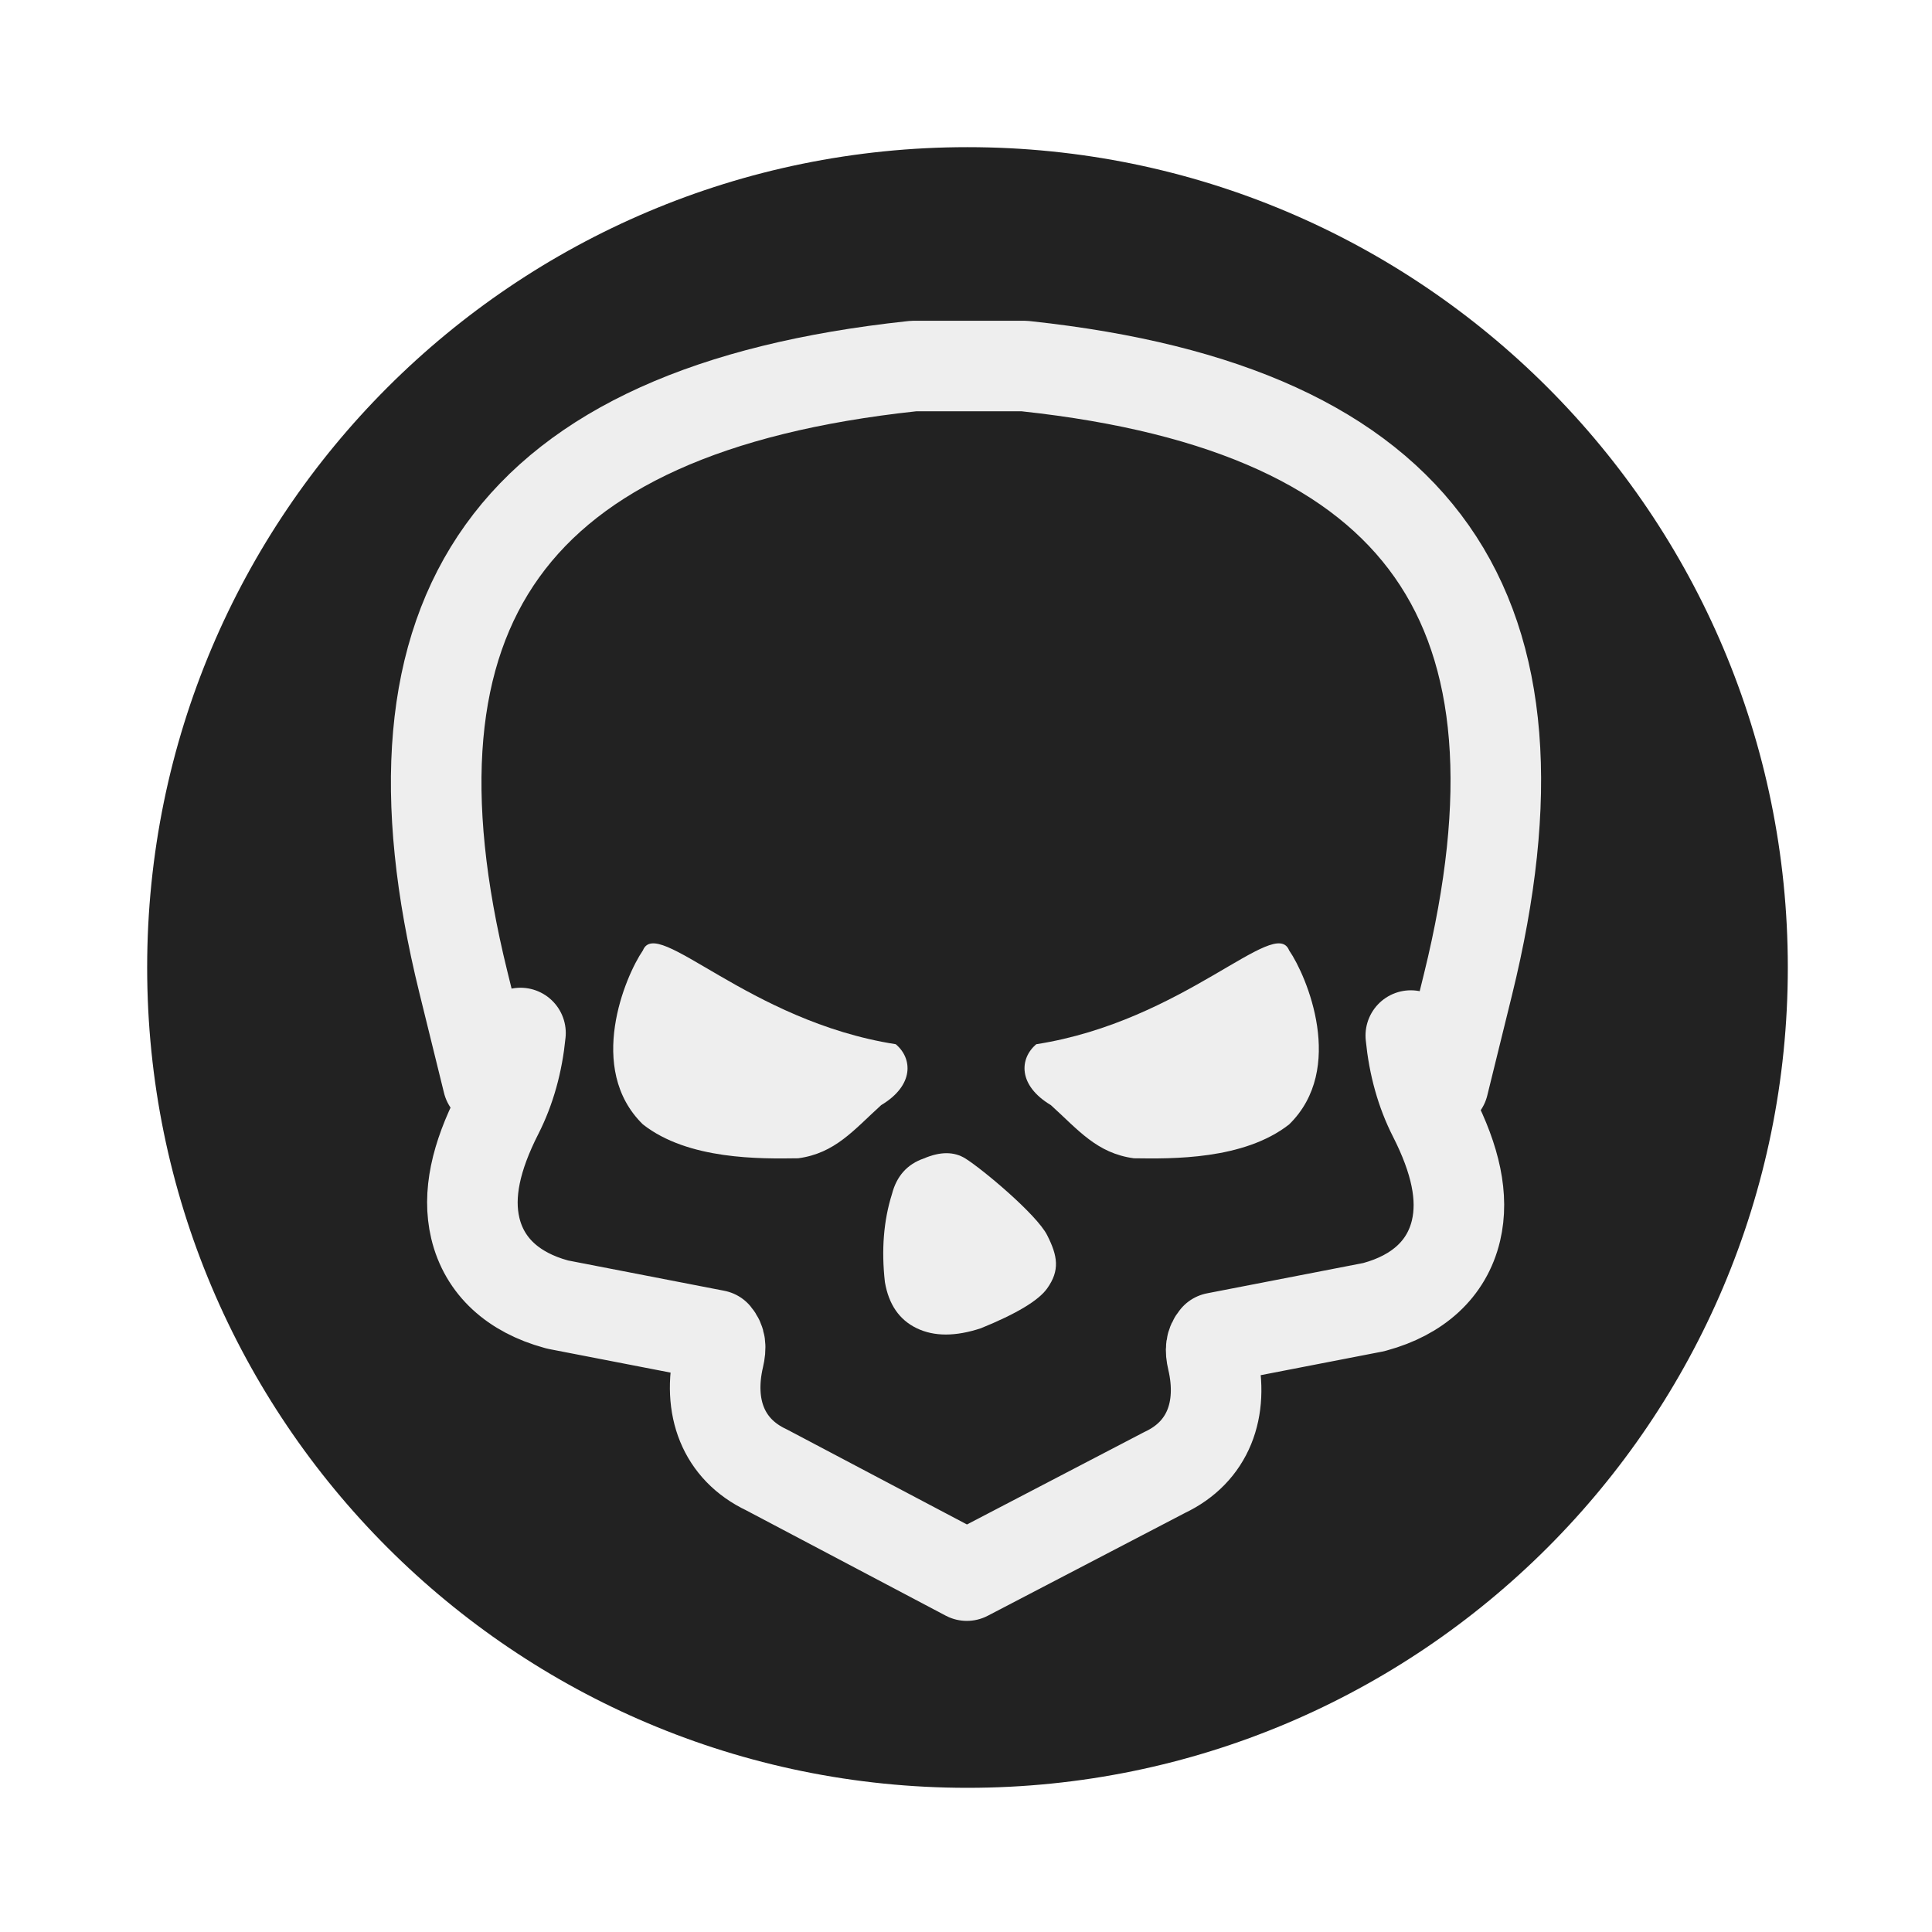
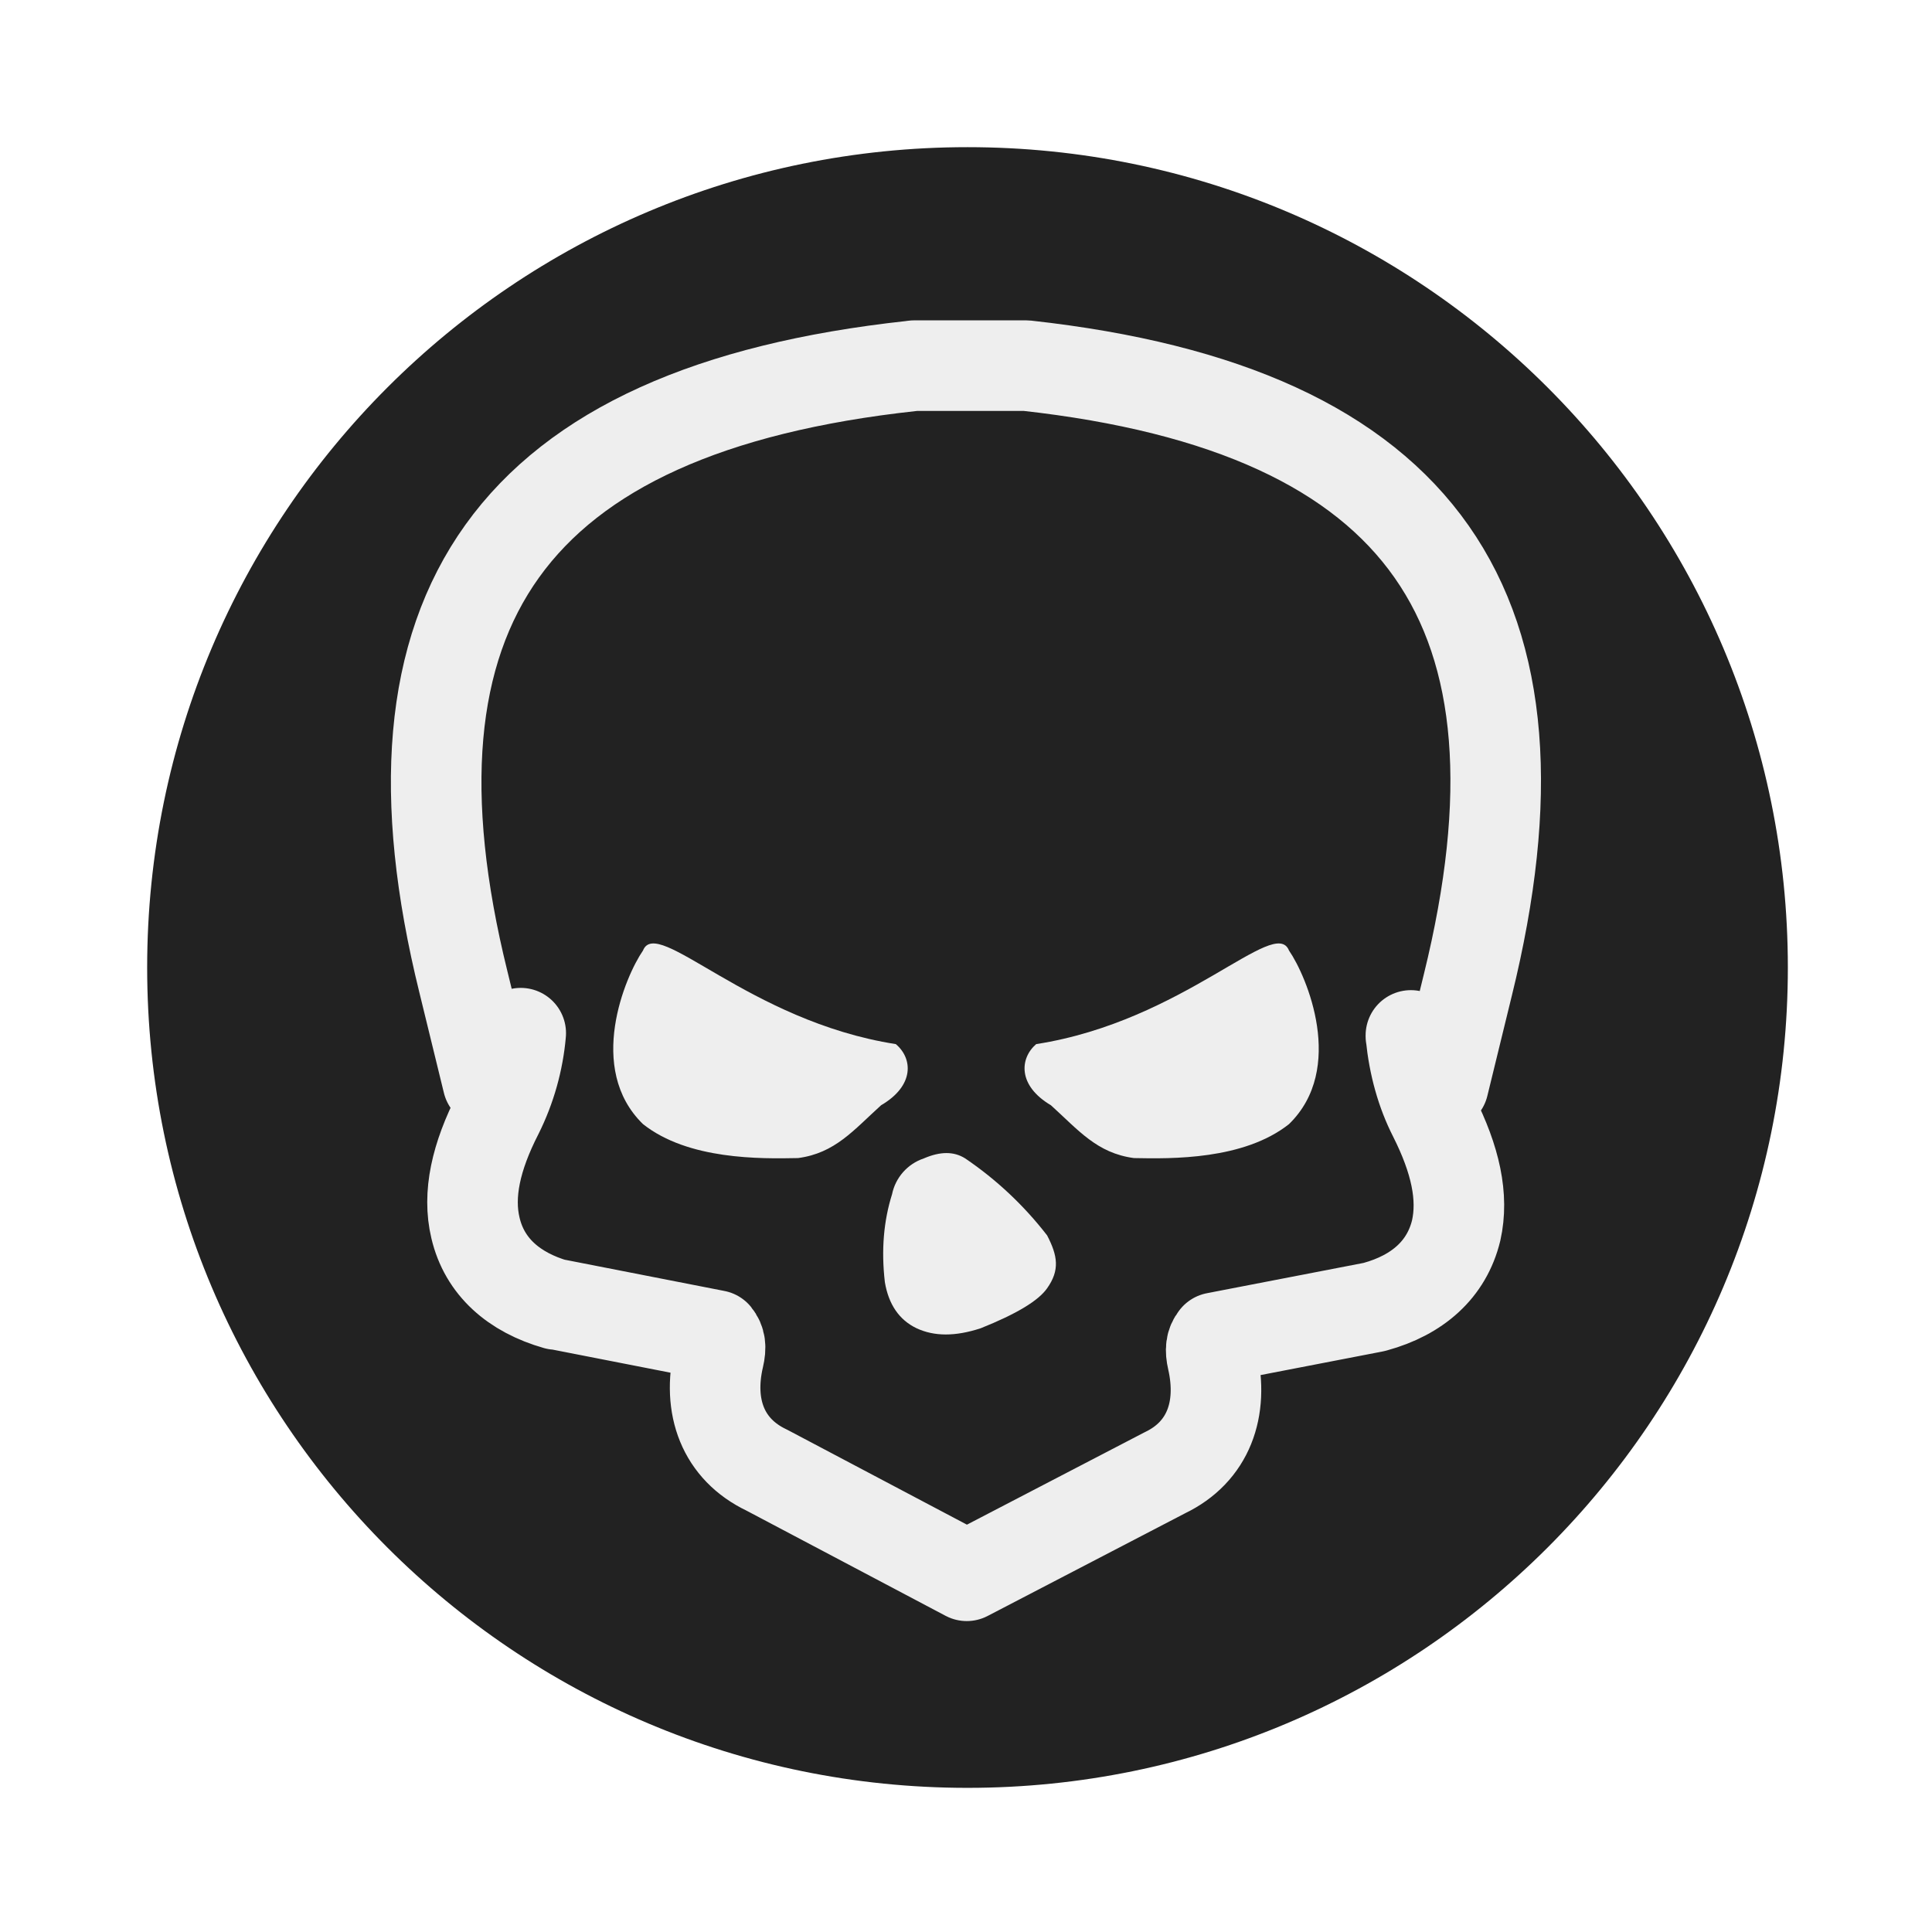
- <svg xmlns="http://www.w3.org/2000/svg" width="512px" height="512px" viewBox="0 0 512 512" version="1.1">
-   <g id="icon-512" stroke="none" stroke-width="1" fill="none" fill-rule="evenodd">
-     <g id="dead" transform="translate(39, 39)">
-       <circle id="Oval" fill="#222222" cx="217.395" cy="217.395" r="217.395" />
-       <g id="Group-12" transform="translate(88, 70)">
-         <path d="M246.875,165.439 C247.658,173.407 249.666,180.519 252.861,186.8 C258.687,198.254 260.952,208.242 258.859,217.11 C256.436,227.375 248.659,234.218 237.432,237.293 L236.994,237.413 L195.147,245.53 C193.87,247.043 193.689,248.665 194.307,251.312 C197.393,264.532 193.166,275.804 181.657,281.217 L129.22,308.551 L76.122,280.523 C64.637,275.104 60.421,263.841 63.504,250.633 C64.122,247.986 63.941,246.363 62.664,244.85 L20.817,236.733 L20.379,236.613 C9.152,233.539 1.375,226.696 -1.048,216.431 C-3.141,207.563 -0.876,197.575 4.95,186.121 C8.144,179.84 10.153,172.728 10.936,164.76 L2.323,177.781 L-4.227,151.187 C-28.459,52.796 8.028,-0.441 114.515,-11.931 L115.157,-12 L144.406,-12 L145.048,-11.931 C251.041,-0.494 286.421,52.862 262.038,151.866 L255.488,178.46 L246.875,165.439 Z" id="Path" stroke="#EEEEEE" stroke-width="24" stroke-linejoin="round" />
-         <path d="M147.631,167.728 C143.159,171.487 142.708,178.622 151.498,183.871 C158.785,190.483 163.693,196.629 173.481,197.958 C183.561,198.1 202.613,198.408 214.637,188.98 C229.721,174.236 219.319,149.673 214.637,142.866 C210.917,133.588 186.763,161.612 147.631,167.728 Z" id="Path-20" fill="#EEEEEE" />
-         <path d="M38.631,167.728 C34.159,171.487 33.708,178.622 42.498,183.871 C49.785,190.483 54.693,196.629 64.481,197.958 C74.561,198.1 93.613,198.408 105.637,188.98 C120.721,174.236 110.319,149.673 105.637,142.866 C101.917,133.588 77.763,161.612 38.631,167.728 Z" id="Path-20-Copy" fill="#EEEEEE" transform="translate(74.50708, 169.5) scale(-1, 1) translate(-74.50708, -169.5) " />
-         <path d="M128.818,198 C125.834,196.144 122.173,196.144 117.833,198 C113.427,199.517 110.607,202.672 109.373,207.465 C107.17,214.455 106.548,222.221 107.507,230.763 C108.52,236.701 111.334,240.78 115.949,243 C120.564,245.22 126.229,245.22 132.944,243 C142.371,239.17 148.226,235.653 150.507,232.449 C153.929,227.643 153.304,223.849 150.507,218.331 C147.71,212.813 133.292,200.784 128.818,198 Z" id="Path-21" fill="#EEEEEE" />
-       </g>
-     </g>
+ <svg xmlns="http://www.w3.org/2000/svg" viewBox="0 0 512 512">
+   <g fill="none" fill-rule="evenodd" transform="translate(39 39)">
+     <circle cx="217.4" cy="217.4" r="217.4" fill="#222" />
+     <path stroke="#EEE" stroke-linejoin="round" stroke-width="24" d="M334.9 235.4c.8 8 2.8 15.1 6 21.4 5.8 11.5 8 21.4 6 30.3-2.5 10.3-10.2 17.1-21.5 20.2l-.4.1-41.9 8.1c-1.2 1.5-1.4 3.2-.8 5.8 3 13.2-1.1 24.5-12.6 30l-52.5 27.3-53-28c-11.6-5.5-15.8-16.8-12.7-30 .6-2.6.4-4.2-.8-5.7l-41.9-8.2h-.4c-11.2-3.2-19-10-21.4-20.3-2.1-8.8.1-18.8 6-30.3a59.5 59.5 0 006-21.3l-8.7 13-6.5-26.6C59.5 122.8 96 69.6 202.5 58l.7-.1H233C339 69.6 374.4 123 350 222l-6.5 26.6-8.6-13z" />
+     <path fill="#EEE" d="M235.6 237.7c-4.4 3.8-4.9 11 3.9 16.2 7.3 6.6 12.2 12.7 22 14 10 .2 29.1.5 41.1-9 15.1-14.7 4.7-39.2 0-46-3.7-9.3-27.8 18.7-67 24.8zM198.4 237.7c4.5 3.8 5 11-3.9 16.2-7.3 6.6-12.2 12.7-22 14-10 .2-29.1.5-41.1-9-15.1-14.7-4.7-39.2 0-46 3.7-9.3 27.9 18.7 67 24.8zM216.8 268c-3-1.9-6.6-1.9-11 0a12.7 12.7 0 00-8.4 9.5c-2.2 7-2.9 14.7-1.9 23.3 1 5.9 3.8 10 8.4 12.2 4.7 2.2 10.3 2.2 17 0 9.5-3.8 15.3-7.3 17.6-10.6 3.4-4.8 2.8-8.6 0-14a94.3 94.3 0 00-21.7-20.4z" />
  </g>
</svg>
